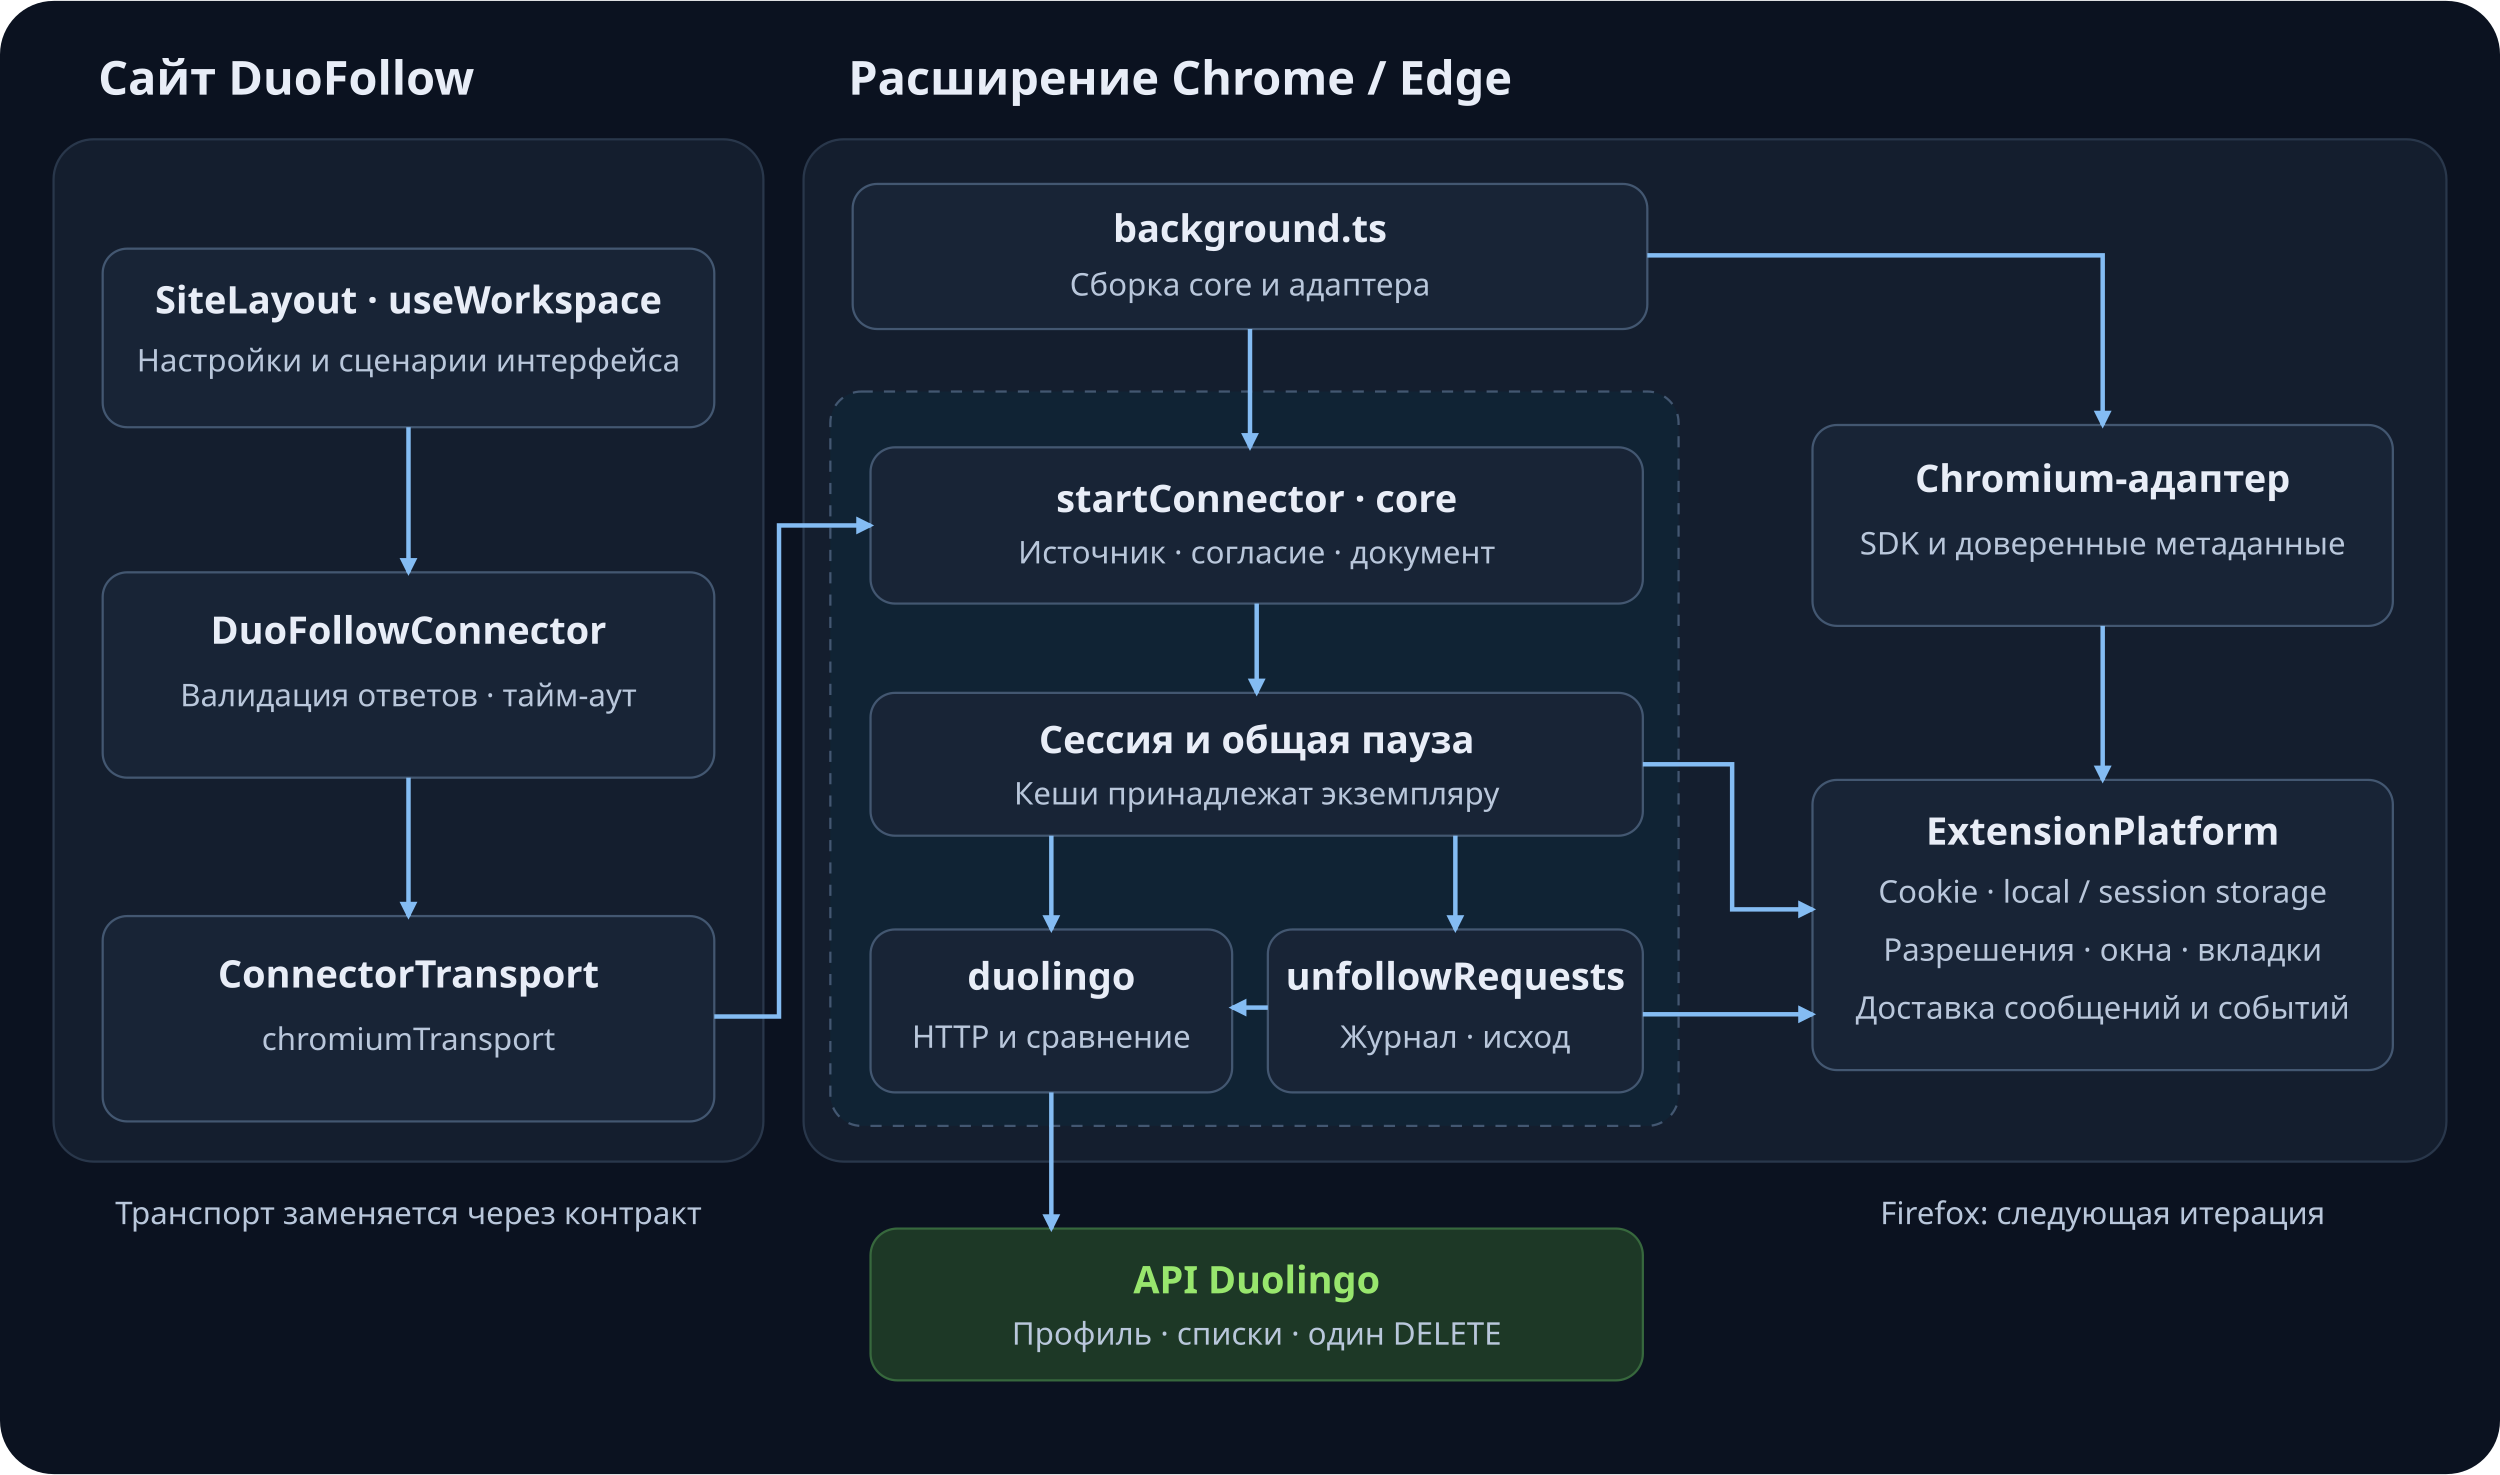
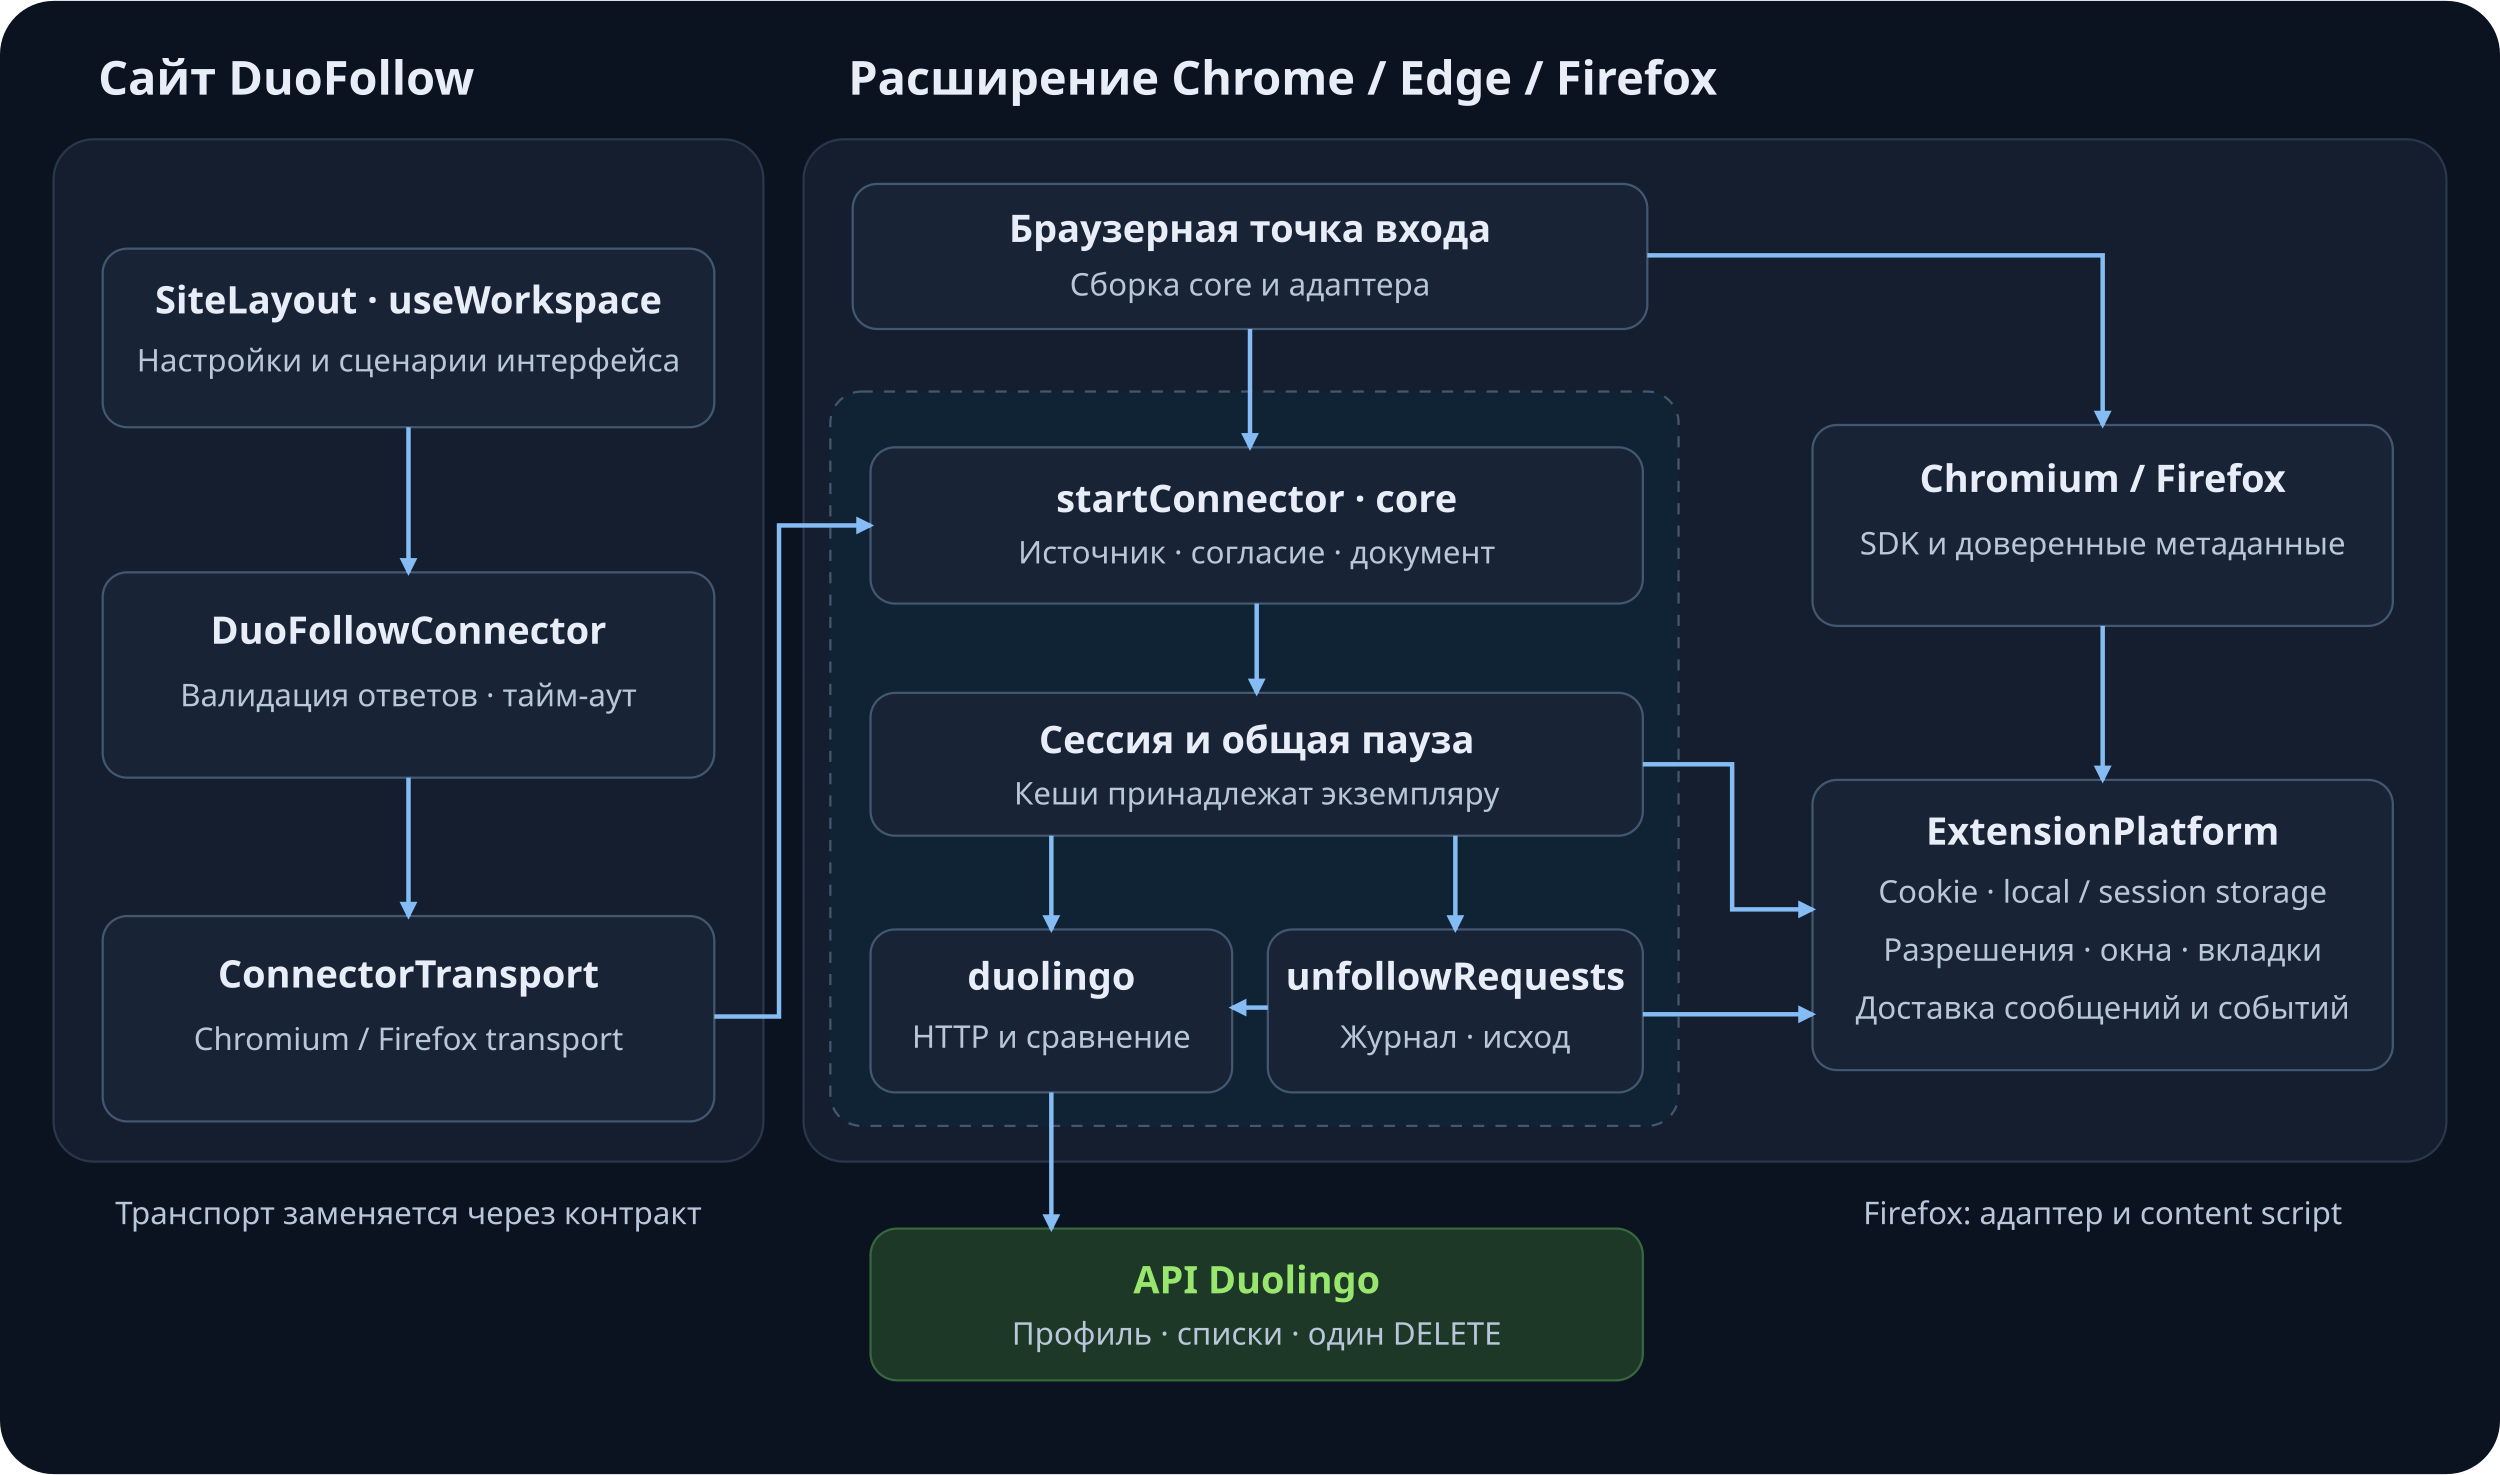
<svg xmlns="http://www.w3.org/2000/svg" width="800" height="472" viewBox="0 0 1120 660" role="img" aria-labelledby="title desc" font-family="system-ui, sans-serif">
  <defs>
    <marker id="arrow" viewBox="0 0 10 10" refX="8" refY="5" markerWidth="8" markerHeight="8" orient="auto" markerUnits="userSpaceOnUse">
      <path fill="#84bcf3" d="m0 0 10 5-10 5z" />
    </marker>
  </defs>
  <rect width="1120" height="660" rx="24" fill="#0b1220" />
  <g fill="#141e2e" stroke="#29374b">
    <rect x="24" y="62" width="318" height="458" rx="18" />
    <rect x="360" y="62" width="736" height="458" rx="18" />
  </g>
  <g fill="#e8edf7" font-size="21" font-weight="650">
    <text x="44" y="42">Сайт DuoFollow</text>
-     <text x="380" y="42">Расширение Chrome / Edge</text>
+     <text x="380" y="42">Расширение Chrome / Edge / Firefox</text>
  </g>
  <rect x="372" y="175" width="380" height="329" rx="14" fill="#102334" stroke="#435771" stroke-dasharray="5 5" />
  <g fill="#182436" stroke="#435771">
    <rect x="46" y="111" width="274" height="80" rx="11" />
    <rect x="46" y="256" width="274" height="92" rx="11" />
    <rect x="46" y="410" width="274" height="92" rx="11" />
    <rect x="382" y="82" width="356" height="65" rx="11" />
    <rect x="390" y="200" width="346" height="70" rx="11" />
    <rect x="390" y="310" width="346" height="64" rx="11" />
    <rect x="390" y="416" width="162" height="73" rx="11" />
    <rect x="568" y="416" width="168" height="73" rx="11" />
    <rect x="812" y="190" width="260" height="90" rx="11" />
    <rect x="812" y="349" width="260" height="130" rx="11" />
  </g>
  <rect x="390" y="550" width="346" height="68" rx="12" fill="#1d3826" stroke="#37683d" />
  <g fill="none" stroke="#84bcf3" stroke-width="2" marker-end="url(#arrow)">
    <path d="M183 191v65" />
    <path d="M183 348v62" />
    <path d="M320 455h29V235h41" />
    <path d="M560 147v53" />
    <path d="M738 114h204v76" />
    <path d="M563 270v40" />
    <path d="M471 374v42" />
    <path d="M652 374v42" />
    <path d="M568 451h-16" />
    <path d="M736 342h40v65h36" />
    <path d="M736 454h76" />
    <path d="M942 280v69" />
    <path d="M471 489v61" />
  </g>
  <g fill="#e8edf7" text-anchor="middle" font-size="17" font-weight="650">
    <text x="183" y="140">SiteLayout · useWorkspace</text>
    <text x="183" y="288">DuoFollowConnector</text>
    <text x="183" y="442">ConnectorTransport</text>
-     <text x="560" y="108">background.ts</text>
+     <text x="560" y="108">Браузерная точка входа</text>
    <text x="563" y="229">startConnector · core</text>
    <text x="563" y="337">Сессия и общая пауза</text>
    <text x="471" y="443">duolingo</text>
    <text x="652" y="443">unfollowRequests</text>
-     <text x="942" y="220">Chromium-адаптер</text>
+     <text x="942" y="220">Chromium / Firefox</text>
    <text x="942" y="378">ExtensionPlatform</text>
    <text x="563" y="579" fill="#98e66d">API Duolingo</text>
  </g>
  <g fill="#b9c7db" text-anchor="middle" font-size="14">
    <text x="183" y="166">Настройки и сценарии интерфейса</text>
    <text x="183" y="316">Валидация ответов · тайм-аут</text>
-     <text x="183" y="470">chromiumTransport</text>
+     <text x="183" y="470">Chromium / Firefox transport</text>
    <text x="560" y="132">Сборка core и адаптера</text>
    <text x="563" y="252">Источник · согласие · документ</text>
    <text x="563" y="360">Кеши принадлежат экземпляру</text>
    <text x="471" y="469">HTTP и сравнение</text>
    <text x="652" y="469">Журнал · исход</text>
    <text x="942" y="248">SDK и доверенные метаданные</text>
    <text x="942" y="404">Cookie · local / session storage</text>
    <text x="942" y="430">Разрешения · окна · вкладки</text>
    <text x="942" y="456">Доставка сообщений и событий</text>
    <text x="563" y="602">Профиль · списки · один DELETE</text>
    <text x="183" y="548">Транспорт заменяется через контракт</text>
-     <text x="942" y="548">Firefox: следующая итерация</text>
+     <text x="942" y="548">Firefox: адаптер и content script</text>
  </g>
</svg>
